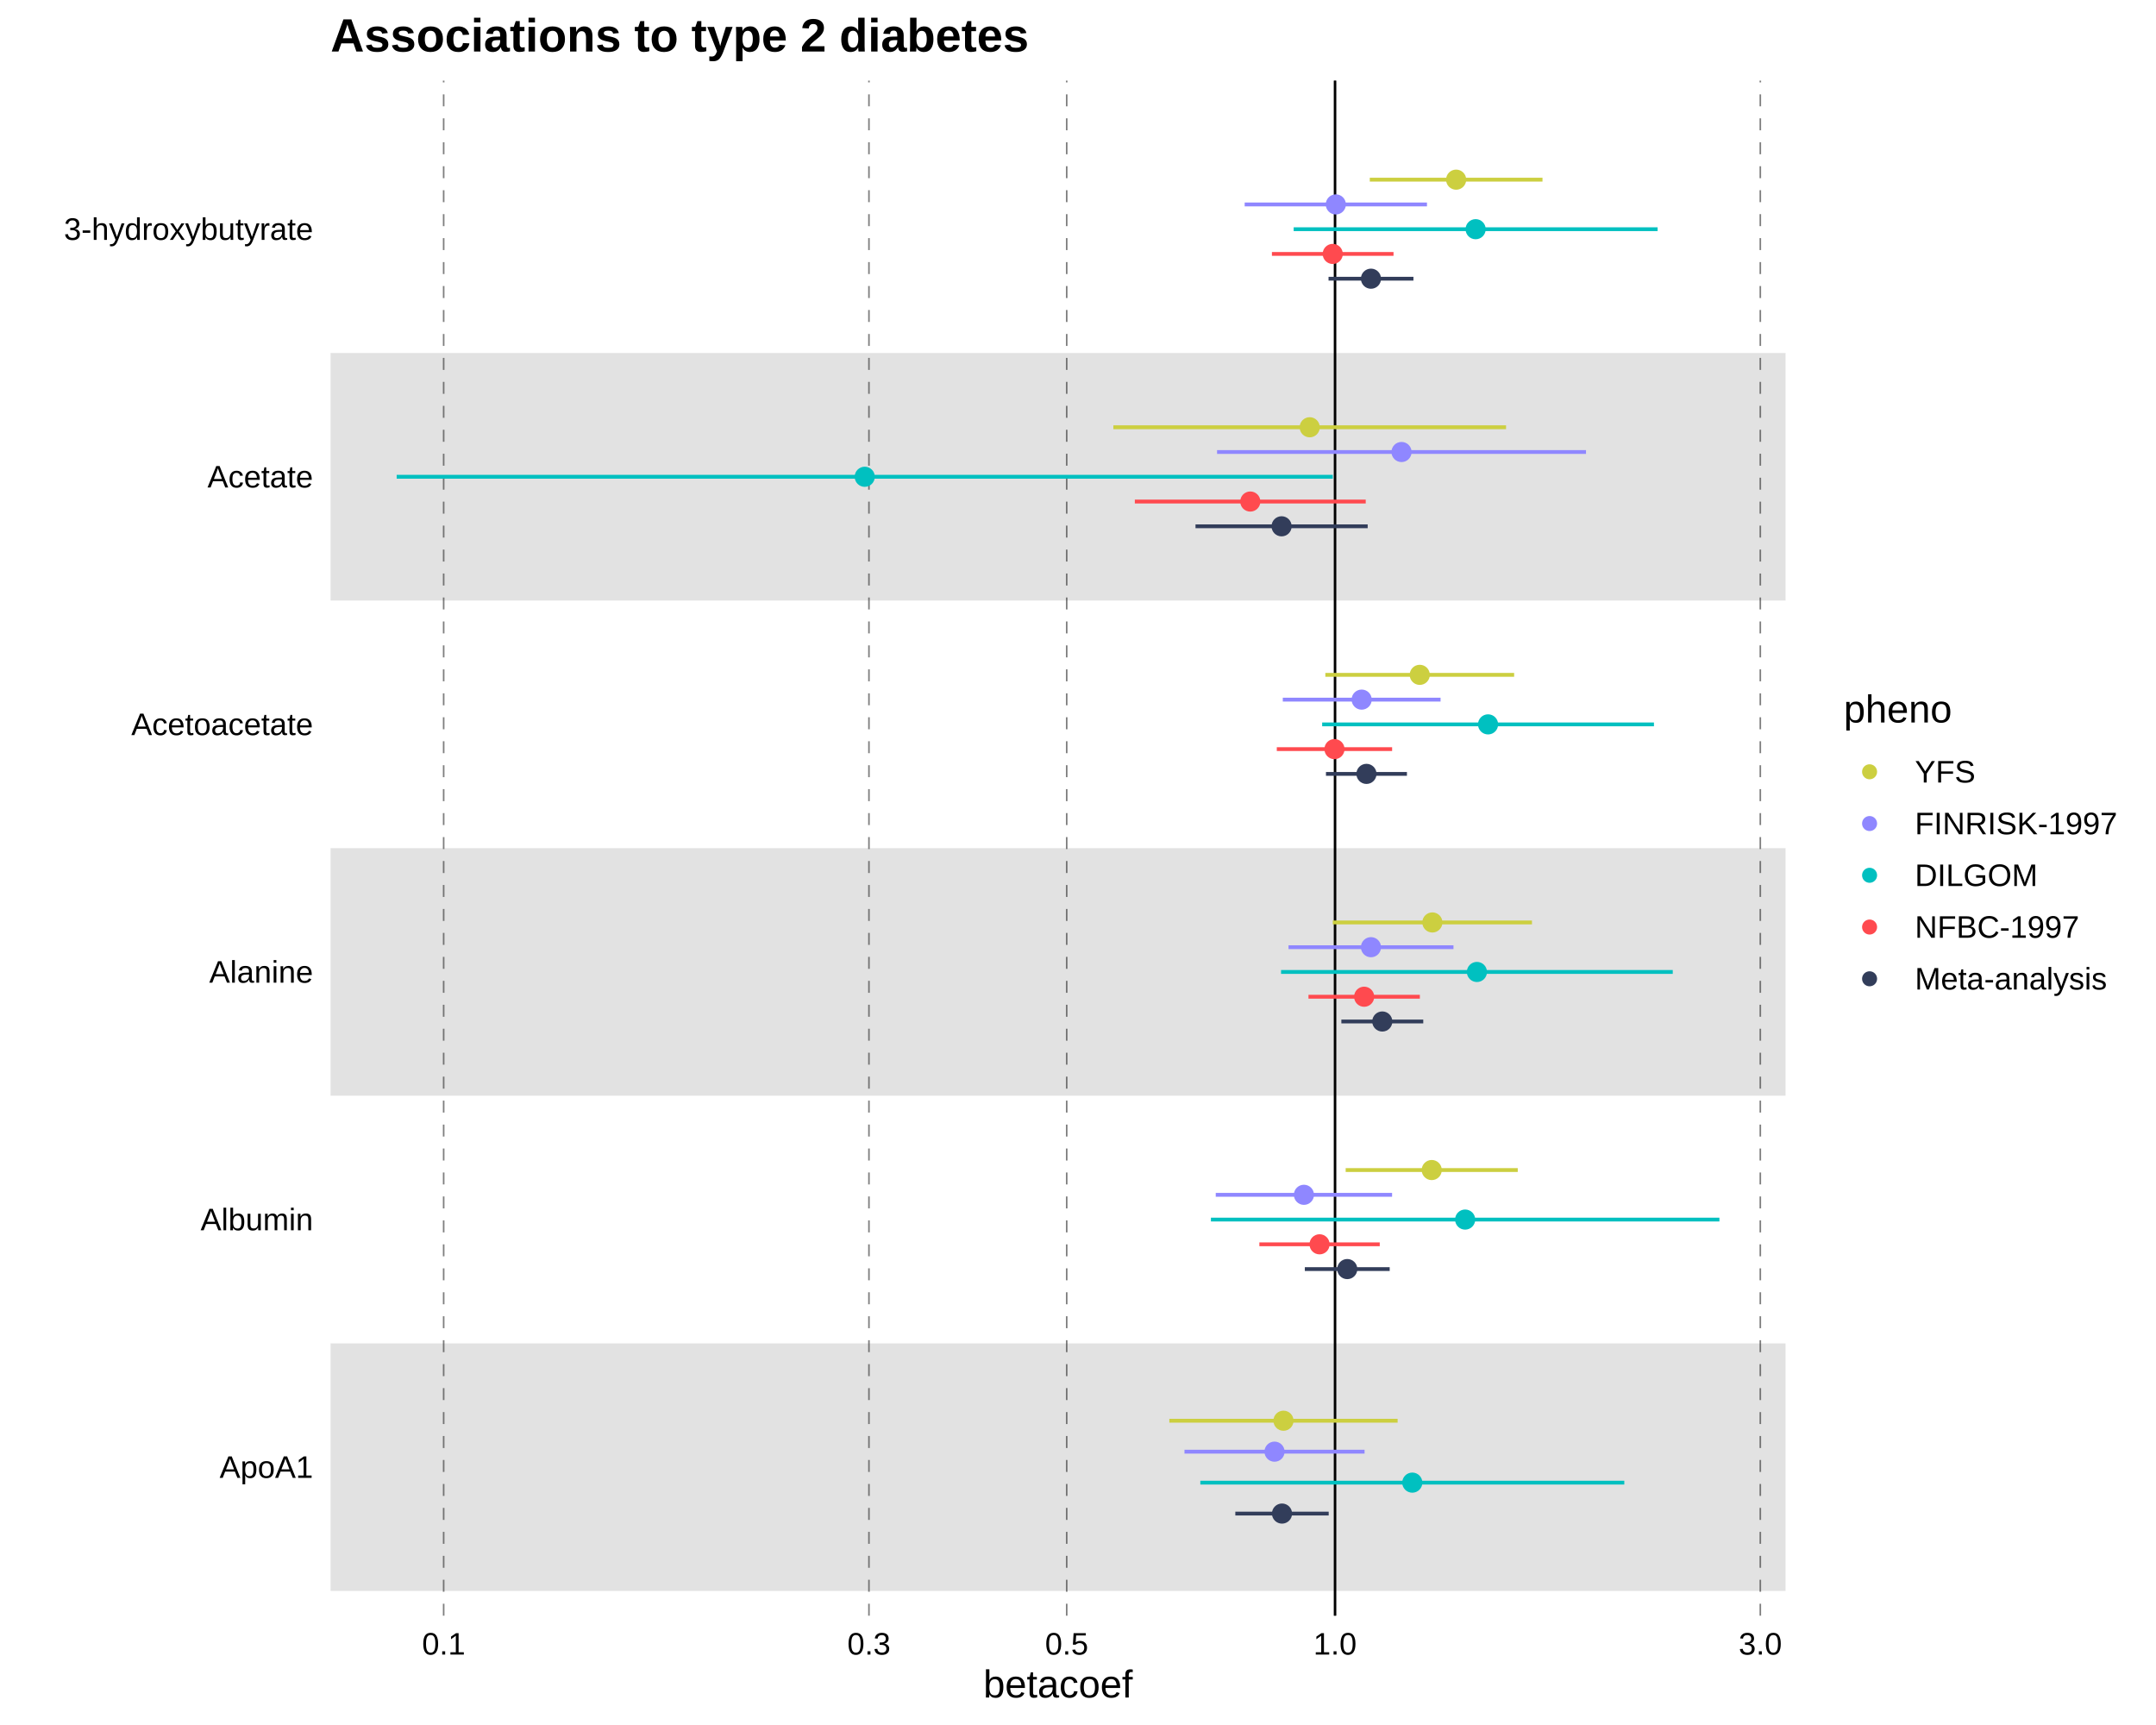
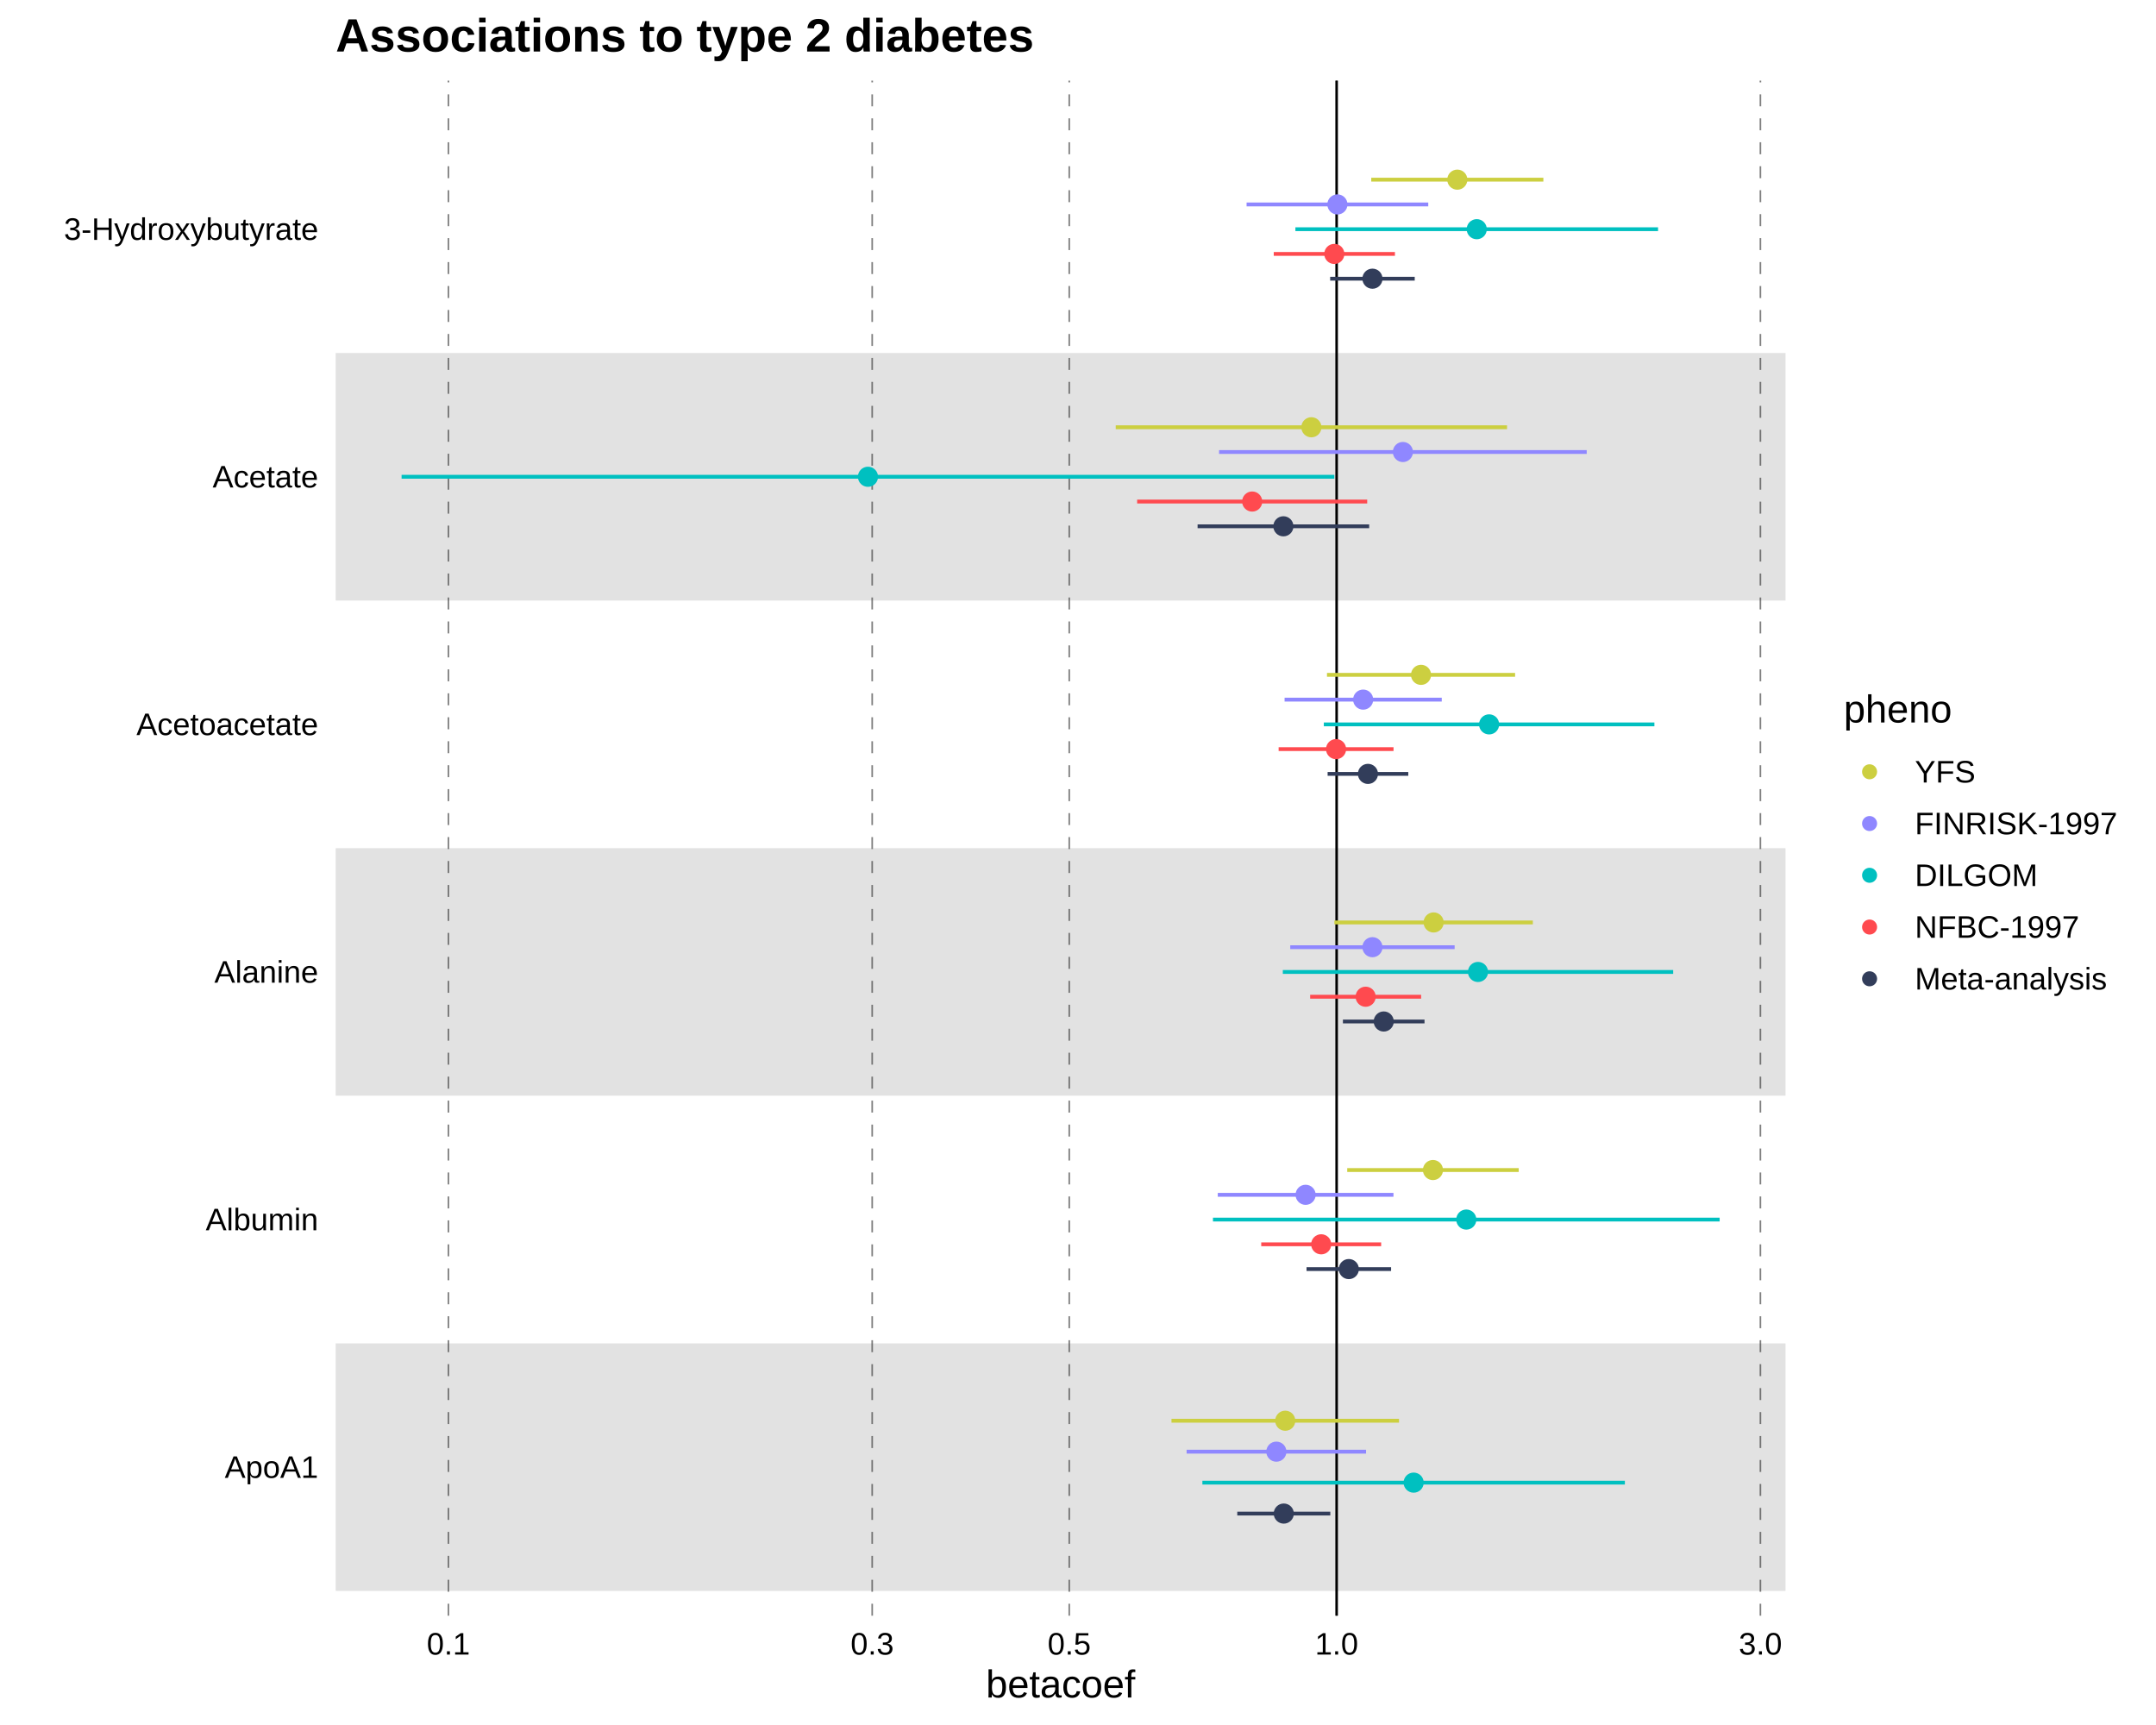
<svg xmlns="http://www.w3.org/2000/svg" viewBox="0 0 720.00 576.00">
  <defs>
    <style type="text/css">
    line, polyline, polygon, path, rect, circle {
      fill: none;
      stroke: #000000;
      stroke-linecap: round;
      stroke-linejoin: round;
      stroke-miterlimit: 10.00;
    }
  </style>
  </defs>
  <rect width="100%" height="100%" style="stroke: none; fill: #FFFFFF;" />
  <defs>
-     <clipPath id="cpMTEwLjM5fDU5Ni4yOXw1MzkuNTF8MjYuOTI=">
-       <rect x="110.39" y="26.92" width="485.90" height="512.58" />
+     <clipPath id="cpMTEyLjEwfDU5Ni4yOXw1MzkuNTF8MjYuOTI=">
+       <rect x="112.10" y="26.92" width="484.18" height="512.58" />
    </clipPath>
  </defs>
-   <rect x="110.39" y="26.92" width="485.90" height="512.58" style="stroke-width: 0.75; stroke: none;" clip-path="url(#cpMTEwLjM5fDU5Ni4yOXw1MzkuNTF8MjYuOTI=)" />
-   <polyline points="148.16,539.51 148.16,26.92 " style="stroke-width: 0.53; stroke: #7F7F7F; stroke-dasharray: 4.00,4.00; stroke-linecap: butt;" clip-path="url(#cpMTEwLjM5fDU5Ni4yOXw1MzkuNTF8MjYuOTI=)" />
-   <polyline points="290.19,539.51 290.19,26.92 " style="stroke-width: 0.53; stroke: #7F7F7F; stroke-dasharray: 4.00,4.00; stroke-linecap: butt;" clip-path="url(#cpMTEwLjM5fDU5Ni4yOXw1MzkuNTF8MjYuOTI=)" />
-   <polyline points="356.23,539.51 356.23,26.92 " style="stroke-width: 0.53; stroke: #7F7F7F; stroke-dasharray: 4.00,4.00; stroke-linecap: butt;" clip-path="url(#cpMTEwLjM5fDU5Ni4yOXw1MzkuNTF8MjYuOTI=)" />
-   <polyline points="445.84,539.51 445.84,26.92 " style="stroke-width: 0.53; stroke: #7F7F7F; stroke-dasharray: 4.00,4.00; stroke-linecap: butt;" clip-path="url(#cpMTEwLjM5fDU5Ni4yOXw1MzkuNTF8MjYuOTI=)" />
-   <polyline points="587.86,539.51 587.86,26.92 " style="stroke-width: 0.53; stroke: #7F7F7F; stroke-dasharray: 4.00,4.00; stroke-linecap: butt;" clip-path="url(#cpMTEwLjM5fDU5Ni4yOXw1MzkuNTF8MjYuOTI=)" />
-   <rect x="110.39" y="448.56" width="485.90" height="82.67" style="stroke-width: nan; stroke: none; stroke-linecap: square; stroke-linejoin: miter; fill: #222222; fill-opacity: 0.13;" clip-path="url(#cpMTEwLjM5fDU5Ni4yOXw1MzkuNTF8MjYuOTI=)" />
-   <rect x="110.39" y="365.89" width="485.90" height="82.67" style="stroke-width: nan; stroke: none; stroke-linecap: square; stroke-linejoin: miter;" clip-path="url(#cpMTEwLjM5fDU5Ni4yOXw1MzkuNTF8MjYuOTI=)" />
-   <rect x="110.39" y="283.21" width="485.90" height="82.67" style="stroke-width: nan; stroke: none; stroke-linecap: square; stroke-linejoin: miter; fill: #222222; fill-opacity: 0.13;" clip-path="url(#cpMTEwLjM5fDU5Ni4yOXw1MzkuNTF8MjYuOTI=)" />
-   <rect x="110.39" y="200.54" width="485.90" height="82.67" style="stroke-width: nan; stroke: none; stroke-linecap: square; stroke-linejoin: miter;" clip-path="url(#cpMTEwLjM5fDU5Ni4yOXw1MzkuNTF8MjYuOTI=)" />
-   <rect x="110.39" y="117.86" width="485.90" height="82.67" style="stroke-width: nan; stroke: none; stroke-linecap: square; stroke-linejoin: miter; fill: #222222; fill-opacity: 0.13;" clip-path="url(#cpMTEwLjM5fDU5Ni4yOXw1MzkuNTF8MjYuOTI=)" />
-   <rect x="110.39" y="35.19" width="485.90" height="82.67" style="stroke-width: nan; stroke: none; stroke-linecap: square; stroke-linejoin: miter;" clip-path="url(#cpMTEwLjM5fDU5Ni4yOXw1MzkuNTF8MjYuOTI=)" />
-   <line x1="445.84" y1="539.51" x2="445.84" y2="26.92" style="stroke-width: 0.85; stroke-linecap: butt;" clip-path="url(#cpMTEwLjM5fDU5Ni4yOXw1MzkuNTF8MjYuOTI=)" />
-   <line x1="390.50" y1="474.40" x2="466.74" y2="474.40" style="stroke-width: 1.28; stroke: #CCCF40; stroke-linecap: butt;" clip-path="url(#cpMTEwLjM5fDU5Ni4yOXw1MzkuNTF8MjYuOTI=)" />
-   <line x1="395.56" y1="484.73" x2="455.70" y2="484.73" style="stroke-width: 1.28; stroke: #8F87FF; stroke-linecap: butt;" clip-path="url(#cpMTEwLjM5fDU5Ni4yOXw1MzkuNTF8MjYuOTI=)" />
-   <line x1="400.85" y1="495.07" x2="542.44" y2="495.07" style="stroke-width: 1.28; stroke: #00C0C0; stroke-linecap: butt;" clip-path="url(#cpMTEwLjM5fDU5Ni4yOXw1MzkuNTF8MjYuOTI=)" />
-   <line x1="412.54" y1="505.40" x2="443.72" y2="505.40" style="stroke-width: 1.28; stroke: #323D5A; stroke-linecap: butt;" clip-path="url(#cpMTEwLjM5fDU5Ni4yOXw1MzkuNTF8MjYuOTI=)" />
-   <line x1="449.39" y1="390.69" x2="506.86" y2="390.69" style="stroke-width: 1.28; stroke: #CCCF40; stroke-linecap: butt;" clip-path="url(#cpMTEwLjM5fDU5Ni4yOXw1MzkuNTF8MjYuOTI=)" />
-   <line x1="406.00" y1="398.96" x2="464.89" y2="398.96" style="stroke-width: 1.28; stroke: #8F87FF; stroke-linecap: butt;" clip-path="url(#cpMTEwLjM5fDU5Ni4yOXw1MzkuNTF8MjYuOTI=)" />
-   <line x1="404.39" y1="407.23" x2="574.20" y2="407.23" style="stroke-width: 1.28; stroke: #00C0C0; stroke-linecap: butt;" clip-path="url(#cpMTEwLjM5fDU5Ni4yOXw1MzkuNTF8MjYuOTI=)" />
-   <line x1="420.57" y1="415.49" x2="460.77" y2="415.49" style="stroke-width: 1.28; stroke: #FF4A4F; stroke-linecap: butt;" clip-path="url(#cpMTEwLjM5fDU5Ni4yOXw1MzkuNTF8MjYuOTI=)" />
-   <line x1="435.75" y1="423.76" x2="464.09" y2="423.76" style="stroke-width: 1.28; stroke: #323D5A; stroke-linecap: butt;" clip-path="url(#cpMTEwLjM5fDU5Ni4yOXw1MzkuNTF8MjYuOTI=)" />
-   <line x1="445.08" y1="308.02" x2="511.60" y2="308.02" style="stroke-width: 1.28; stroke: #CCCF40; stroke-linecap: butt;" clip-path="url(#cpMTEwLjM5fDU5Ni4yOXw1MzkuNTF8MjYuOTI=)" />
-   <line x1="430.30" y1="316.28" x2="485.39" y2="316.28" style="stroke-width: 1.28; stroke: #8F87FF; stroke-linecap: butt;" clip-path="url(#cpMTEwLjM5fDU5Ni4yOXw1MzkuNTF8MjYuOTI=)" />
-   <line x1="427.81" y1="324.55" x2="558.62" y2="324.55" style="stroke-width: 1.28; stroke: #00C0C0; stroke-linecap: butt;" clip-path="url(#cpMTEwLjM5fDU5Ni4yOXw1MzkuNTF8MjYuOTI=)" />
-   <line x1="436.97" y1="332.82" x2="474.16" y2="332.82" style="stroke-width: 1.28; stroke: #FF4A4F; stroke-linecap: butt;" clip-path="url(#cpMTEwLjM5fDU5Ni4yOXw1MzkuNTF8MjYuOTI=)" />
-   <line x1="447.95" y1="341.09" x2="475.30" y2="341.09" style="stroke-width: 1.28; stroke: #323D5A; stroke-linecap: butt;" clip-path="url(#cpMTEwLjM5fDU5Ni4yOXw1MzkuNTF8MjYuOTI=)" />
-   <line x1="442.60" y1="225.34" x2="505.65" y2="225.34" style="stroke-width: 1.28; stroke: #CCCF40; stroke-linecap: butt;" clip-path="url(#cpMTEwLjM5fDU5Ni4yOXw1MzkuNTF8MjYuOTI=)" />
-   <line x1="428.39" y1="233.61" x2="481.08" y2="233.61" style="stroke-width: 1.28; stroke: #8F87FF; stroke-linecap: butt;" clip-path="url(#cpMTEwLjM5fDU5Ni4yOXw1MzkuNTF8MjYuOTI=)" />
-   <line x1="441.54" y1="241.88" x2="552.34" y2="241.88" style="stroke-width: 1.28; stroke: #00C0C0; stroke-linecap: butt;" clip-path="url(#cpMTEwLjM5fDU5Ni4yOXw1MzkuNTF8MjYuOTI=)" />
-   <line x1="426.39" y1="250.14" x2="464.90" y2="250.14" style="stroke-width: 1.28; stroke: #FF4A4F; stroke-linecap: butt;" clip-path="url(#cpMTEwLjM5fDU5Ni4yOXw1MzkuNTF8MjYuOTI=)" />
-   <line x1="442.81" y1="258.41" x2="469.85" y2="258.41" style="stroke-width: 1.28; stroke: #323D5A; stroke-linecap: butt;" clip-path="url(#cpMTEwLjM5fDU5Ni4yOXw1MzkuNTF8MjYuOTI=)" />
-   <line x1="371.81" y1="142.67" x2="502.95" y2="142.67" style="stroke-width: 1.28; stroke: #CCCF40; stroke-linecap: butt;" clip-path="url(#cpMTEwLjM5fDU5Ni4yOXw1MzkuNTF8MjYuOTI=)" />
-   <line x1="406.44" y1="150.93" x2="529.65" y2="150.93" style="stroke-width: 1.28; stroke: #8F87FF; stroke-linecap: butt;" clip-path="url(#cpMTEwLjM5fDU5Ni4yOXw1MzkuNTF8MjYuOTI=)" />
-   <line x1="132.47" y1="159.20" x2="445.08" y2="159.20" style="stroke-width: 1.28; stroke: #00C0C0; stroke-linecap: butt;" clip-path="url(#cpMTEwLjM5fDU5Ni4yOXw1MzkuNTF8MjYuOTI=)" />
-   <line x1="378.98" y1="167.47" x2="456.09" y2="167.47" style="stroke-width: 1.28; stroke: #FF4A4F; stroke-linecap: butt;" clip-path="url(#cpMTEwLjM5fDU5Ni4yOXw1MzkuNTF8MjYuOTI=)" />
-   <line x1="399.24" y1="175.74" x2="456.74" y2="175.74" style="stroke-width: 1.28; stroke: #323D5A; stroke-linecap: butt;" clip-path="url(#cpMTEwLjM5fDU5Ni4yOXw1MzkuNTF8MjYuOTI=)" />
-   <line x1="457.44" y1="59.99" x2="515.12" y2="59.99" style="stroke-width: 1.28; stroke: #CCCF40; stroke-linecap: butt;" clip-path="url(#cpMTEwLjM5fDU5Ni4yOXw1MzkuNTF8MjYuOTI=)" />
-   <line x1="415.66" y1="68.26" x2="476.54" y2="68.26" style="stroke-width: 1.28; stroke: #8F87FF; stroke-linecap: butt;" clip-path="url(#cpMTEwLjM5fDU5Ni4yOXw1MzkuNTF8MjYuOTI=)" />
-   <line x1="432.02" y1="76.53" x2="553.56" y2="76.53" style="stroke-width: 1.28; stroke: #00C0C0; stroke-linecap: butt;" clip-path="url(#cpMTEwLjM5fDU5Ni4yOXw1MzkuNTF8MjYuOTI=)" />
-   <line x1="424.76" y1="84.79" x2="465.37" y2="84.79" style="stroke-width: 1.28; stroke: #FF4A4F; stroke-linecap: butt;" clip-path="url(#cpMTEwLjM5fDU5Ni4yOXw1MzkuNTF8MjYuOTI=)" />
-   <line x1="443.67" y1="93.06" x2="472.02" y2="93.06" style="stroke-width: 1.28; stroke: #323D5A; stroke-linecap: butt;" clip-path="url(#cpMTEwLjM5fDU5Ni4yOXw1MzkuNTF8MjYuOTI=)" />
-   <circle cx="428.62" cy="474.40" r="1.99pt" style="stroke-width: 1.42; stroke: #CCCF40; fill: #CCCF40;" clip-path="url(#cpMTEwLjM5fDU5Ni4yOXw1MzkuNTF8MjYuOTI=)" />
-   <circle cx="425.63" cy="484.73" r="1.99pt" style="stroke-width: 1.42; stroke: #8F87FF; fill: #8F87FF;" clip-path="url(#cpMTEwLjM5fDU5Ni4yOXw1MzkuNTF8MjYuOTI=)" />
-   <circle cx="471.64" cy="495.07" r="1.99pt" style="stroke-width: 1.42; stroke: #00C0C0; fill: #00C0C0;" clip-path="url(#cpMTEwLjM5fDU5Ni4yOXw1MzkuNTF8MjYuOTI=)" />
-   <circle cx="428.13" cy="505.40" r="1.99pt" style="stroke-width: 1.42; stroke: #323D5A; fill: #323D5A;" clip-path="url(#cpMTEwLjM5fDU5Ni4yOXw1MzkuNTF8MjYuOTI=)" />
-   <circle cx="478.13" cy="390.69" r="1.99pt" style="stroke-width: 1.42; stroke: #CCCF40; fill: #CCCF40;" clip-path="url(#cpMTEwLjM5fDU5Ni4yOXw1MzkuNTF8MjYuOTI=)" />
-   <circle cx="435.45" cy="398.96" r="1.99pt" style="stroke-width: 1.42; stroke: #8F87FF; fill: #8F87FF;" clip-path="url(#cpMTEwLjM5fDU5Ni4yOXw1MzkuNTF8MjYuOTI=)" />
-   <circle cx="489.29" cy="407.23" r="1.99pt" style="stroke-width: 1.42; stroke: #00C0C0; fill: #00C0C0;" clip-path="url(#cpMTEwLjM5fDU5Ni4yOXw1MzkuNTF8MjYuOTI=)" />
-   <circle cx="440.67" cy="415.49" r="1.99pt" style="stroke-width: 1.42; stroke: #FF4A4F; fill: #FF4A4F;" clip-path="url(#cpMTEwLjM5fDU5Ni4yOXw1MzkuNTF8MjYuOTI=)" />
-   <circle cx="449.92" cy="423.76" r="1.99pt" style="stroke-width: 1.42; stroke: #323D5A; fill: #323D5A;" clip-path="url(#cpMTEwLjM5fDU5Ni4yOXw1MzkuNTF8MjYuOTI=)" />
-   <circle cx="478.34" cy="308.02" r="1.99pt" style="stroke-width: 1.42; stroke: #CCCF40; fill: #CCCF40;" clip-path="url(#cpMTEwLjM5fDU5Ni4yOXw1MzkuNTF8MjYuOTI=)" />
-   <circle cx="457.84" cy="316.28" r="1.99pt" style="stroke-width: 1.42; stroke: #8F87FF; fill: #8F87FF;" clip-path="url(#cpMTEwLjM5fDU5Ni4yOXw1MzkuNTF8MjYuOTI=)" />
-   <circle cx="493.22" cy="324.55" r="1.99pt" style="stroke-width: 1.42; stroke: #00C0C0; fill: #00C0C0;" clip-path="url(#cpMTEwLjM5fDU5Ni4yOXw1MzkuNTF8MjYuOTI=)" />
-   <circle cx="455.56" cy="332.82" r="1.99pt" style="stroke-width: 1.42; stroke: #FF4A4F; fill: #FF4A4F;" clip-path="url(#cpMTEwLjM5fDU5Ni4yOXw1MzkuNTF8MjYuOTI=)" />
-   <circle cx="461.62" cy="341.09" r="1.99pt" style="stroke-width: 1.42; stroke: #323D5A; fill: #323D5A;" clip-path="url(#cpMTEwLjM5fDU5Ni4yOXw1MzkuNTF8MjYuOTI=)" />
-   <circle cx="474.13" cy="225.34" r="1.99pt" style="stroke-width: 1.42; stroke: #CCCF40; fill: #CCCF40;" clip-path="url(#cpMTEwLjM5fDU5Ni4yOXw1MzkuNTF8MjYuOTI=)" />
-   <circle cx="454.73" cy="233.61" r="1.99pt" style="stroke-width: 1.42; stroke: #8F87FF; fill: #8F87FF;" clip-path="url(#cpMTEwLjM5fDU5Ni4yOXw1MzkuNTF8MjYuOTI=)" />
-   <circle cx="496.94" cy="241.88" r="1.99pt" style="stroke-width: 1.42; stroke: #00C0C0; fill: #00C0C0;" clip-path="url(#cpMTEwLjM5fDU5Ni4yOXw1MzkuNTF8MjYuOTI=)" />
-   <circle cx="445.65" cy="250.14" r="1.99pt" style="stroke-width: 1.42; stroke: #FF4A4F; fill: #FF4A4F;" clip-path="url(#cpMTEwLjM5fDU5Ni4yOXw1MzkuNTF8MjYuOTI=)" />
-   <circle cx="456.33" cy="258.41" r="1.99pt" style="stroke-width: 1.42; stroke: #323D5A; fill: #323D5A;" clip-path="url(#cpMTEwLjM5fDU5Ni4yOXw1MzkuNTF8MjYuOTI=)" />
-   <circle cx="437.38" cy="142.67" r="1.99pt" style="stroke-width: 1.42; stroke: #CCCF40; fill: #CCCF40;" clip-path="url(#cpMTEwLjM5fDU5Ni4yOXw1MzkuNTF8MjYuOTI=)" />
-   <circle cx="468.04" cy="150.93" r="1.99pt" style="stroke-width: 1.42; stroke: #8F87FF; fill: #8F87FF;" clip-path="url(#cpMTEwLjM5fDU5Ni4yOXw1MzkuNTF8MjYuOTI=)" />
-   <circle cx="288.78" cy="159.20" r="1.99pt" style="stroke-width: 1.42; stroke: #00C0C0; fill: #00C0C0;" clip-path="url(#cpMTEwLjM5fDU5Ni4yOXw1MzkuNTF8MjYuOTI=)" />
-   <circle cx="417.54" cy="167.47" r="1.99pt" style="stroke-width: 1.42; stroke: #FF4A4F; fill: #FF4A4F;" clip-path="url(#cpMTEwLjM5fDU5Ni4yOXw1MzkuNTF8MjYuOTI=)" />
-   <circle cx="427.99" cy="175.74" r="1.99pt" style="stroke-width: 1.42; stroke: #323D5A; fill: #323D5A;" clip-path="url(#cpMTEwLjM5fDU5Ni4yOXw1MzkuNTF8MjYuOTI=)" />
-   <circle cx="486.28" cy="59.99" r="1.99pt" style="stroke-width: 1.42; stroke: #CCCF40; fill: #CCCF40;" clip-path="url(#cpMTEwLjM5fDU5Ni4yOXw1MzkuNTF8MjYuOTI=)" />
-   <circle cx="446.10" cy="68.26" r="1.99pt" style="stroke-width: 1.42; stroke: #8F87FF; fill: #8F87FF;" clip-path="url(#cpMTEwLjM5fDU5Ni4yOXw1MzkuNTF8MjYuOTI=)" />
-   <circle cx="492.79" cy="76.53" r="1.99pt" style="stroke-width: 1.42; stroke: #00C0C0; fill: #00C0C0;" clip-path="url(#cpMTEwLjM5fDU5Ni4yOXw1MzkuNTF8MjYuOTI=)" />
-   <circle cx="445.07" cy="84.79" r="1.99pt" style="stroke-width: 1.42; stroke: #FF4A4F; fill: #FF4A4F;" clip-path="url(#cpMTEwLjM5fDU5Ni4yOXw1MzkuNTF8MjYuOTI=)" />
-   <circle cx="457.84" cy="93.06" r="1.99pt" style="stroke-width: 1.42; stroke: #323D5A; fill: #323D5A;" clip-path="url(#cpMTEwLjM5fDU5Ni4yOXw1MzkuNTF8MjYuOTI=)" />
+   <rect x="112.10" y="26.92" width="484.18" height="512.58" style="stroke-width: 0.75; stroke: none;" clip-path="url(#cpMTEyLjEwfDU5Ni4yOXw1MzkuNTF8MjYuOTI=)" />
+   <polyline points="149.75,539.51 149.75,26.92 " style="stroke-width: 0.53; stroke: #7F7F7F; stroke-dasharray: 4.00,4.00; stroke-linecap: butt;" clip-path="url(#cpMTEyLjEwfDU5Ni4yOXw1MzkuNTF8MjYuOTI=)" />
+   <polyline points="291.27,539.51 291.27,26.92 " style="stroke-width: 0.53; stroke: #7F7F7F; stroke-dasharray: 4.00,4.00; stroke-linecap: butt;" clip-path="url(#cpMTEyLjEwfDU5Ni4yOXw1MzkuNTF8MjYuOTI=)" />
+   <polyline points="357.08,539.51 357.08,26.92 " style="stroke-width: 0.53; stroke: #7F7F7F; stroke-dasharray: 4.00,4.00; stroke-linecap: butt;" clip-path="url(#cpMTEyLjEwfDU5Ni4yOXw1MzkuNTF8MjYuOTI=)" />
+   <polyline points="446.37,539.51 446.37,26.92 " style="stroke-width: 0.53; stroke: #7F7F7F; stroke-dasharray: 4.00,4.00; stroke-linecap: butt;" clip-path="url(#cpMTEyLjEwfDU5Ni4yOXw1MzkuNTF8MjYuOTI=)" />
+   <polyline points="587.89,539.51 587.89,26.92 " style="stroke-width: 0.53; stroke: #7F7F7F; stroke-dasharray: 4.00,4.00; stroke-linecap: butt;" clip-path="url(#cpMTEyLjEwfDU5Ni4yOXw1MzkuNTF8MjYuOTI=)" />
+   <rect x="112.10" y="448.56" width="484.18" height="82.67" style="stroke-width: nan; stroke: none; stroke-linecap: square; stroke-linejoin: miter; fill: #222222; fill-opacity: 0.13;" clip-path="url(#cpMTEyLjEwfDU5Ni4yOXw1MzkuNTF8MjYuOTI=)" />
+   <rect x="112.10" y="365.89" width="484.18" height="82.67" style="stroke-width: nan; stroke: none; stroke-linecap: square; stroke-linejoin: miter;" clip-path="url(#cpMTEyLjEwfDU5Ni4yOXw1MzkuNTF8MjYuOTI=)" />
+   <rect x="112.10" y="283.21" width="484.18" height="82.67" style="stroke-width: nan; stroke: none; stroke-linecap: square; stroke-linejoin: miter; fill: #222222; fill-opacity: 0.13;" clip-path="url(#cpMTEyLjEwfDU5Ni4yOXw1MzkuNTF8MjYuOTI=)" />
+   <rect x="112.10" y="200.54" width="484.18" height="82.67" style="stroke-width: nan; stroke: none; stroke-linecap: square; stroke-linejoin: miter;" clip-path="url(#cpMTEyLjEwfDU5Ni4yOXw1MzkuNTF8MjYuOTI=)" />
+   <rect x="112.10" y="117.86" width="484.18" height="82.67" style="stroke-width: nan; stroke: none; stroke-linecap: square; stroke-linejoin: miter; fill: #222222; fill-opacity: 0.13;" clip-path="url(#cpMTEyLjEwfDU5Ni4yOXw1MzkuNTF8MjYuOTI=)" />
+   <rect x="112.10" y="35.19" width="484.18" height="82.67" style="stroke-width: nan; stroke: none; stroke-linecap: square; stroke-linejoin: miter;" clip-path="url(#cpMTEyLjEwfDU5Ni4yOXw1MzkuNTF8MjYuOTI=)" />
+   <line x1="446.37" y1="539.51" x2="446.37" y2="26.92" style="stroke-width: 0.85; stroke-linecap: butt;" clip-path="url(#cpMTEyLjEwfDU5Ni4yOXw1MzkuNTF8MjYuOTI=)" />
+   <line x1="391.22" y1="474.40" x2="467.20" y2="474.40" style="stroke-width: 1.28; stroke: #CCCF40; stroke-linecap: butt;" clip-path="url(#cpMTEyLjEwfDU5Ni4yOXw1MzkuNTF8MjYuOTI=)" />
+   <line x1="396.27" y1="484.73" x2="456.20" y2="484.73" style="stroke-width: 1.28; stroke: #8F87FF; stroke-linecap: butt;" clip-path="url(#cpMTEyLjEwfDU5Ni4yOXw1MzkuNTF8MjYuOTI=)" />
+   <line x1="401.54" y1="495.07" x2="542.63" y2="495.07" style="stroke-width: 1.28; stroke: #00C0C0; stroke-linecap: butt;" clip-path="url(#cpMTEyLjEwfDU5Ni4yOXw1MzkuNTF8MjYuOTI=)" />
+   <line x1="413.19" y1="505.40" x2="444.26" y2="505.40" style="stroke-width: 1.28; stroke: #323D5A; stroke-linecap: butt;" clip-path="url(#cpMTEyLjEwfDU5Ni4yOXw1MzkuNTF8MjYuOTI=)" />
+   <line x1="449.91" y1="390.69" x2="507.18" y2="390.69" style="stroke-width: 1.28; stroke: #CCCF40; stroke-linecap: butt;" clip-path="url(#cpMTEyLjEwfDU5Ni4yOXw1MzkuNTF8MjYuOTI=)" />
+   <line x1="406.68" y1="398.96" x2="465.35" y2="398.96" style="stroke-width: 1.28; stroke: #8F87FF; stroke-linecap: butt;" clip-path="url(#cpMTEyLjEwfDU5Ni4yOXw1MzkuNTF8MjYuOTI=)" />
+   <line x1="405.07" y1="407.23" x2="574.28" y2="407.23" style="stroke-width: 1.28; stroke: #00C0C0; stroke-linecap: butt;" clip-path="url(#cpMTEyLjEwfDU5Ni4yOXw1MzkuNTF8MjYuOTI=)" />
+   <line x1="421.19" y1="415.49" x2="461.24" y2="415.49" style="stroke-width: 1.28; stroke: #FF4A4F; stroke-linecap: butt;" clip-path="url(#cpMTEyLjEwfDU5Ni4yOXw1MzkuNTF8MjYuOTI=)" />
+   <line x1="436.32" y1="423.76" x2="464.56" y2="423.76" style="stroke-width: 1.28; stroke: #323D5A; stroke-linecap: butt;" clip-path="url(#cpMTEyLjEwfDU5Ni4yOXw1MzkuNTF8MjYuOTI=)" />
+   <line x1="445.62" y1="308.02" x2="511.90" y2="308.02" style="stroke-width: 1.28; stroke: #CCCF40; stroke-linecap: butt;" clip-path="url(#cpMTEyLjEwfDU5Ni4yOXw1MzkuNTF8MjYuOTI=)" />
+   <line x1="430.88" y1="316.28" x2="485.78" y2="316.28" style="stroke-width: 1.28; stroke: #8F87FF; stroke-linecap: butt;" clip-path="url(#cpMTEyLjEwfDU5Ni4yOXw1MzkuNTF8MjYuOTI=)" />
+   <line x1="428.40" y1="324.55" x2="558.76" y2="324.55" style="stroke-width: 1.28; stroke: #00C0C0; stroke-linecap: butt;" clip-path="url(#cpMTEyLjEwfDU5Ni4yOXw1MzkuNTF8MjYuOTI=)" />
+   <line x1="437.53" y1="332.82" x2="474.59" y2="332.82" style="stroke-width: 1.28; stroke: #FF4A4F; stroke-linecap: butt;" clip-path="url(#cpMTEyLjEwfDU5Ni4yOXw1MzkuNTF8MjYuOTI=)" />
+   <line x1="448.47" y1="341.09" x2="475.72" y2="341.09" style="stroke-width: 1.28; stroke: #323D5A; stroke-linecap: butt;" clip-path="url(#cpMTEyLjEwfDU5Ni4yOXw1MzkuNTF8MjYuOTI=)" />
+   <line x1="443.15" y1="225.34" x2="505.97" y2="225.34" style="stroke-width: 1.28; stroke: #CCCF40; stroke-linecap: butt;" clip-path="url(#cpMTEyLjEwfDU5Ni4yOXw1MzkuNTF8MjYuOTI=)" />
+   <line x1="428.99" y1="233.61" x2="481.48" y2="233.61" style="stroke-width: 1.28; stroke: #8F87FF; stroke-linecap: butt;" clip-path="url(#cpMTEyLjEwfDU5Ni4yOXw1MzkuNTF8MjYuOTI=)" />
+   <line x1="442.09" y1="241.88" x2="552.49" y2="241.88" style="stroke-width: 1.28; stroke: #00C0C0; stroke-linecap: butt;" clip-path="url(#cpMTEyLjEwfDU5Ni4yOXw1MzkuNTF8MjYuOTI=)" />
+   <line x1="427.00" y1="250.14" x2="465.37" y2="250.14" style="stroke-width: 1.28; stroke: #FF4A4F; stroke-linecap: butt;" clip-path="url(#cpMTEyLjEwfDU5Ni4yOXw1MzkuNTF8MjYuOTI=)" />
+   <line x1="443.36" y1="258.41" x2="470.30" y2="258.41" style="stroke-width: 1.28; stroke: #323D5A; stroke-linecap: butt;" clip-path="url(#cpMTEyLjEwfDU5Ni4yOXw1MzkuNTF8MjYuOTI=)" />
+   <line x1="372.60" y1="142.67" x2="503.28" y2="142.67" style="stroke-width: 1.28; stroke: #CCCF40; stroke-linecap: butt;" clip-path="url(#cpMTEyLjEwfDU5Ni4yOXw1MzkuNTF8MjYuOTI=)" />
+   <line x1="407.11" y1="150.93" x2="529.89" y2="150.93" style="stroke-width: 1.28; stroke: #8F87FF; stroke-linecap: butt;" clip-path="url(#cpMTEyLjEwfDU5Ni4yOXw1MzkuNTF8MjYuOTI=)" />
+   <line x1="134.11" y1="159.20" x2="445.61" y2="159.20" style="stroke-width: 1.28; stroke: #00C0C0; stroke-linecap: butt;" clip-path="url(#cpMTEyLjEwfDU5Ni4yOXw1MzkuNTF8MjYuOTI=)" />
+   <line x1="379.75" y1="167.47" x2="456.58" y2="167.47" style="stroke-width: 1.28; stroke: #FF4A4F; stroke-linecap: butt;" clip-path="url(#cpMTEyLjEwfDU5Ni4yOXw1MzkuNTF8MjYuOTI=)" />
+   <line x1="399.94" y1="175.74" x2="457.24" y2="175.74" style="stroke-width: 1.28; stroke: #323D5A; stroke-linecap: butt;" clip-path="url(#cpMTEyLjEwfDU5Ni4yOXw1MzkuNTF8MjYuOTI=)" />
+   <line x1="457.93" y1="59.99" x2="515.41" y2="59.99" style="stroke-width: 1.28; stroke: #CCCF40; stroke-linecap: butt;" clip-path="url(#cpMTEyLjEwfDU5Ni4yOXw1MzkuNTF8MjYuOTI=)" />
+   <line x1="416.30" y1="68.26" x2="476.97" y2="68.26" style="stroke-width: 1.28; stroke: #8F87FF; stroke-linecap: butt;" clip-path="url(#cpMTEyLjEwfDU5Ni4yOXw1MzkuNTF8MjYuOTI=)" />
+   <line x1="432.60" y1="76.53" x2="553.71" y2="76.53" style="stroke-width: 1.28; stroke: #00C0C0; stroke-linecap: butt;" clip-path="url(#cpMTEyLjEwfDU5Ni4yOXw1MzkuNTF8MjYuOTI=)" />
+   <line x1="425.37" y1="84.79" x2="465.84" y2="84.79" style="stroke-width: 1.28; stroke: #FF4A4F; stroke-linecap: butt;" clip-path="url(#cpMTEyLjEwfDU5Ni4yOXw1MzkuNTF8MjYuOTI=)" />
+   <line x1="444.21" y1="93.06" x2="472.45" y2="93.06" style="stroke-width: 1.28; stroke: #323D5A; stroke-linecap: butt;" clip-path="url(#cpMTEyLjEwfDU5Ni4yOXw1MzkuNTF8MjYuOTI=)" />
+   <circle cx="429.21" cy="474.40" r="1.99pt" style="stroke-width: 1.42; stroke: #CCCF40; fill: #CCCF40;" clip-path="url(#cpMTEyLjEwfDU5Ni4yOXw1MzkuNTF8MjYuOTI=)" />
+   <circle cx="426.24" cy="484.73" r="1.99pt" style="stroke-width: 1.42; stroke: #8F87FF; fill: #8F87FF;" clip-path="url(#cpMTEyLjEwfDU5Ni4yOXw1MzkuNTF8MjYuOTI=)" />
+   <circle cx="472.09" cy="495.07" r="1.99pt" style="stroke-width: 1.42; stroke: #00C0C0; fill: #00C0C0;" clip-path="url(#cpMTEyLjEwfDU5Ni4yOXw1MzkuNTF8MjYuOTI=)" />
+   <circle cx="428.72" cy="505.40" r="1.99pt" style="stroke-width: 1.42; stroke: #323D5A; fill: #323D5A;" clip-path="url(#cpMTEyLjEwfDU5Ni4yOXw1MzkuNTF8MjYuOTI=)" />
+   <circle cx="478.54" cy="390.69" r="1.99pt" style="stroke-width: 1.42; stroke: #CCCF40; fill: #CCCF40;" clip-path="url(#cpMTEyLjEwfDU5Ni4yOXw1MzkuNTF8MjYuOTI=)" />
+   <circle cx="436.01" cy="398.96" r="1.99pt" style="stroke-width: 1.42; stroke: #8F87FF; fill: #8F87FF;" clip-path="url(#cpMTEyLjEwfDU5Ni4yOXw1MzkuNTF8MjYuOTI=)" />
+   <circle cx="489.67" cy="407.23" r="1.99pt" style="stroke-width: 1.42; stroke: #00C0C0; fill: #00C0C0;" clip-path="url(#cpMTEyLjEwfDU5Ni4yOXw1MzkuNTF8MjYuOTI=)" />
+   <circle cx="441.22" cy="415.49" r="1.99pt" style="stroke-width: 1.42; stroke: #FF4A4F; fill: #FF4A4F;" clip-path="url(#cpMTEyLjEwfDU5Ni4yOXw1MzkuNTF8MjYuOTI=)" />
+   <circle cx="450.44" cy="423.76" r="1.99pt" style="stroke-width: 1.42; stroke: #323D5A; fill: #323D5A;" clip-path="url(#cpMTEyLjEwfDU5Ni4yOXw1MzkuNTF8MjYuOTI=)" />
+   <circle cx="478.76" cy="308.02" r="1.99pt" style="stroke-width: 1.42; stroke: #CCCF40; fill: #CCCF40;" clip-path="url(#cpMTEyLjEwfDU5Ni4yOXw1MzkuNTF8MjYuOTI=)" />
+   <circle cx="458.33" cy="316.28" r="1.99pt" style="stroke-width: 1.42; stroke: #8F87FF; fill: #8F87FF;" clip-path="url(#cpMTEyLjEwfDU5Ni4yOXw1MzkuNTF8MjYuOTI=)" />
+   <circle cx="493.58" cy="324.55" r="1.99pt" style="stroke-width: 1.42; stroke: #00C0C0; fill: #00C0C0;" clip-path="url(#cpMTEyLjEwfDU5Ni4yOXw1MzkuNTF8MjYuOTI=)" />
+   <circle cx="456.06" cy="332.82" r="1.99pt" style="stroke-width: 1.42; stroke: #FF4A4F; fill: #FF4A4F;" clip-path="url(#cpMTEyLjEwfDU5Ni4yOXw1MzkuNTF8MjYuOTI=)" />
+   <circle cx="462.10" cy="341.09" r="1.99pt" style="stroke-width: 1.42; stroke: #323D5A; fill: #323D5A;" clip-path="url(#cpMTEyLjEwfDU5Ni4yOXw1MzkuNTF8MjYuOTI=)" />
+   <circle cx="474.56" cy="225.34" r="1.99pt" style="stroke-width: 1.42; stroke: #CCCF40; fill: #CCCF40;" clip-path="url(#cpMTEyLjEwfDU5Ni4yOXw1MzkuNTF8MjYuOTI=)" />
+   <circle cx="455.23" cy="233.61" r="1.99pt" style="stroke-width: 1.42; stroke: #8F87FF; fill: #8F87FF;" clip-path="url(#cpMTEyLjEwfDU5Ni4yOXw1MzkuNTF8MjYuOTI=)" />
+   <circle cx="497.29" cy="241.88" r="1.99pt" style="stroke-width: 1.42; stroke: #00C0C0; fill: #00C0C0;" clip-path="url(#cpMTEyLjEwfDU5Ni4yOXw1MzkuNTF8MjYuOTI=)" />
+   <circle cx="446.18" cy="250.14" r="1.99pt" style="stroke-width: 1.42; stroke: #FF4A4F; fill: #FF4A4F;" clip-path="url(#cpMTEyLjEwfDU5Ni4yOXw1MzkuNTF8MjYuOTI=)" />
+   <circle cx="456.83" cy="258.41" r="1.99pt" style="stroke-width: 1.42; stroke: #323D5A; fill: #323D5A;" clip-path="url(#cpMTEyLjEwfDU5Ni4yOXw1MzkuNTF8MjYuOTI=)" />
+   <circle cx="437.94" cy="142.67" r="1.99pt" style="stroke-width: 1.42; stroke: #CCCF40; fill: #CCCF40;" clip-path="url(#cpMTEyLjEwfDU5Ni4yOXw1MzkuNTF8MjYuOTI=)" />
+   <circle cx="468.50" cy="150.93" r="1.99pt" style="stroke-width: 1.42; stroke: #8F87FF; fill: #8F87FF;" clip-path="url(#cpMTEyLjEwfDU5Ni4yOXw1MzkuNTF8MjYuOTI=)" />
+   <circle cx="289.86" cy="159.20" r="1.99pt" style="stroke-width: 1.42; stroke: #00C0C0; fill: #00C0C0;" clip-path="url(#cpMTEyLjEwfDU5Ni4yOXw1MzkuNTF8MjYuOTI=)" />
+   <circle cx="418.17" cy="167.47" r="1.99pt" style="stroke-width: 1.42; stroke: #FF4A4F; fill: #FF4A4F;" clip-path="url(#cpMTEyLjEwfDU5Ni4yOXw1MzkuNTF8MjYuOTI=)" />
+   <circle cx="428.59" cy="175.74" r="1.99pt" style="stroke-width: 1.42; stroke: #323D5A; fill: #323D5A;" clip-path="url(#cpMTEyLjEwfDU5Ni4yOXw1MzkuNTF8MjYuOTI=)" />
+   <circle cx="486.67" cy="59.99" r="1.99pt" style="stroke-width: 1.42; stroke: #CCCF40; fill: #CCCF40;" clip-path="url(#cpMTEyLjEwfDU5Ni4yOXw1MzkuNTF8MjYuOTI=)" />
+   <circle cx="446.63" cy="68.26" r="1.99pt" style="stroke-width: 1.42; stroke: #8F87FF; fill: #8F87FF;" clip-path="url(#cpMTEyLjEwfDU5Ni4yOXw1MzkuNTF8MjYuOTI=)" />
+   <circle cx="493.16" cy="76.53" r="1.99pt" style="stroke-width: 1.42; stroke: #00C0C0; fill: #00C0C0;" clip-path="url(#cpMTEyLjEwfDU5Ni4yOXw1MzkuNTF8MjYuOTI=)" />
+   <circle cx="445.60" cy="84.79" r="1.99pt" style="stroke-width: 1.42; stroke: #FF4A4F; fill: #FF4A4F;" clip-path="url(#cpMTEyLjEwfDU5Ni4yOXw1MzkuNTF8MjYuOTI=)" />
+   <circle cx="458.33" cy="93.06" r="1.99pt" style="stroke-width: 1.42; stroke: #323D5A; fill: #323D5A;" clip-path="url(#cpMTEyLjEwfDU5Ni4yOXw1MzkuNTF8MjYuOTI=)" />
  <defs>
    <clipPath id="cpMC4wMHw3MjAuMDB8NTc2LjAwfDAuMDA=">
      <rect x="0.00" y="0.00" width="720.00" height="576.00" />
    </clipPath>
  </defs>
  <g clip-path="url(#cpMC4wMHw3MjAuMDB8NTc2LjAwfDAuMDA=)">
-     <text x="73.34" y="493.48" style="font-size: 10.40px; font-family: Liberation Sans;" textLength="31.22px" lengthAdjust="spacingAndGlyphs">ApoA1</text>
+     <text x="75.06" y="493.48" style="font-size: 10.40px; font-family: Liberation Sans;" textLength="31.22px" lengthAdjust="spacingAndGlyphs">ApoA1</text>
  </g>
  <g clip-path="url(#cpMC4wMHw3MjAuMDB8NTc2LjAwfDAuMDA=)">
-     <text x="66.99" y="410.80" style="font-size: 10.40px; font-family: Liberation Sans;" textLength="37.56px" lengthAdjust="spacingAndGlyphs">Albumin</text>
+     <text x="68.71" y="410.80" style="font-size: 10.40px; font-family: Liberation Sans;" textLength="37.56px" lengthAdjust="spacingAndGlyphs">Albumin</text>
  </g>
  <g clip-path="url(#cpMC4wMHw3MjAuMDB8NTc2LjAwfDAuMDA=)">
-     <text x="69.87" y="328.13" style="font-size: 10.40px; font-family: Liberation Sans;" textLength="34.69px" lengthAdjust="spacingAndGlyphs">Alanine</text>
+     <text x="71.59" y="328.13" style="font-size: 10.40px; font-family: Liberation Sans;" textLength="34.69px" lengthAdjust="spacingAndGlyphs">Alanine</text>
  </g>
  <g clip-path="url(#cpMC4wMHw3MjAuMDB8NTc2LjAwfDAuMDA=)">
-     <text x="43.85" y="245.45" style="font-size: 10.40px; font-family: Liberation Sans;" textLength="60.70px" lengthAdjust="spacingAndGlyphs">Acetoacetate</text>
+     <text x="45.57" y="245.45" style="font-size: 10.40px; font-family: Liberation Sans;" textLength="60.70px" lengthAdjust="spacingAndGlyphs">Acetoacetate</text>
  </g>
  <g clip-path="url(#cpMC4wMHw3MjAuMDB8NTc2LjAwfDAuMDA=)">
-     <text x="69.29" y="162.78" style="font-size: 10.40px; font-family: Liberation Sans;" textLength="35.27px" lengthAdjust="spacingAndGlyphs">Acetate</text>
+     <text x="71.01" y="162.78" style="font-size: 10.40px; font-family: Liberation Sans;" textLength="35.27px" lengthAdjust="spacingAndGlyphs">Acetate</text>
  </g>
  <g clip-path="url(#cpMC4wMHw3MjAuMDB8NTc2LjAwfDAuMDA=)">
-     <text x="21.35" y="80.10" style="font-size: 10.40px; font-family: Liberation Sans;" textLength="83.20px" lengthAdjust="spacingAndGlyphs">3-hydroxybutyrate</text>
+     <text x="21.35" y="80.10" style="font-size: 10.40px; font-family: Liberation Sans;" textLength="84.92px" lengthAdjust="spacingAndGlyphs">3-Hydroxybutyrate</text>
  </g>
  <g clip-path="url(#cpMC4wMHw3MjAuMDB8NTc2LjAwfDAuMDA=)">
-     <text x="140.94" y="552.49" style="font-size: 10.40px; font-family: Liberation Sans;" textLength="14.45px" lengthAdjust="spacingAndGlyphs">0.1</text>
+     <text x="142.52" y="552.49" style="font-size: 10.40px; font-family: Liberation Sans;" textLength="14.45px" lengthAdjust="spacingAndGlyphs">0.1</text>
  </g>
  <g clip-path="url(#cpMC4wMHw3MjAuMDB8NTc2LjAwfDAuMDA=)">
-     <text x="282.96" y="552.49" style="font-size: 10.40px; font-family: Liberation Sans;" textLength="14.45px" lengthAdjust="spacingAndGlyphs">0.3</text>
+     <text x="284.05" y="552.49" style="font-size: 10.40px; font-family: Liberation Sans;" textLength="14.45px" lengthAdjust="spacingAndGlyphs">0.3</text>
  </g>
  <g clip-path="url(#cpMC4wMHw3MjAuMDB8NTc2LjAwfDAuMDA=)">
-     <text x="349.00" y="552.49" style="font-size: 10.40px; font-family: Liberation Sans;" textLength="14.45px" lengthAdjust="spacingAndGlyphs">0.5</text>
+     <text x="349.85" y="552.49" style="font-size: 10.40px; font-family: Liberation Sans;" textLength="14.45px" lengthAdjust="spacingAndGlyphs">0.5</text>
  </g>
  <g clip-path="url(#cpMC4wMHw3MjAuMDB8NTc2LjAwfDAuMDA=)">
-     <text x="438.61" y="552.49" style="font-size: 10.40px; font-family: Liberation Sans;" textLength="14.45px" lengthAdjust="spacingAndGlyphs">1.0</text>
+     <text x="439.14" y="552.49" style="font-size: 10.40px; font-family: Liberation Sans;" textLength="14.45px" lengthAdjust="spacingAndGlyphs">1.0</text>
  </g>
  <g clip-path="url(#cpMC4wMHw3MjAuMDB8NTc2LjAwfDAuMDA=)">
-     <text x="580.64" y="552.49" style="font-size: 10.40px; font-family: Liberation Sans;" textLength="14.45px" lengthAdjust="spacingAndGlyphs">3.0</text>
+     <text x="580.67" y="552.49" style="font-size: 10.40px; font-family: Liberation Sans;" textLength="14.45px" lengthAdjust="spacingAndGlyphs">3.0</text>
  </g>
  <g clip-path="url(#cpMC4wMHw3MjAuMDB8NTc2LjAwfDAuMDA=)">
-     <text x="328.39" y="566.82" style="font-size: 13.00px; font-family: Liberation Sans;" textLength="49.89px" lengthAdjust="spacingAndGlyphs">betacoef</text>
+     <text x="329.25" y="566.82" style="font-size: 13.00px; font-family: Liberation Sans;" textLength="49.89px" lengthAdjust="spacingAndGlyphs">betacoef</text>
  </g>
  <g clip-path="url(#cpMC4wMHw3MjAuMDB8NTc2LjAwfDAuMDA=)">
    <text x="615.71" y="241.24" style="font-size: 13.00px; font-family: Liberation Sans;" textLength="36.17px" lengthAdjust="spacingAndGlyphs">pheno</text>
  </g>
  <circle cx="624.35" cy="257.71" r="1.35pt" style="stroke-width: 1.42; stroke: #CCCF40; fill: #CCCF40;" clip-path="url(#cpMC4wMHw3MjAuMDB8NTc2LjAwfDAuMDA=)" />
  <circle cx="624.35" cy="274.99" r="1.35pt" style="stroke-width: 1.42; stroke: #8F87FF; fill: #8F87FF;" clip-path="url(#cpMC4wMHw3MjAuMDB8NTc2LjAwfDAuMDA=)" />
  <circle cx="624.35" cy="292.27" r="1.35pt" style="stroke-width: 1.42; stroke: #00C0C0; fill: #00C0C0;" clip-path="url(#cpMC4wMHw3MjAuMDB8NTc2LjAwfDAuMDA=)" />
  <circle cx="624.35" cy="309.55" r="1.35pt" style="stroke-width: 1.42; stroke: #FF4A4F; fill: #FF4A4F;" clip-path="url(#cpMC4wMHw3MjAuMDB8NTc2LjAwfDAuMDA=)" />
  <circle cx="624.35" cy="326.83" r="1.35pt" style="stroke-width: 1.42; stroke: #323D5A; fill: #323D5A;" clip-path="url(#cpMC4wMHw3MjAuMDB8NTc2LjAwfDAuMDA=)" />
  <g clip-path="url(#cpMC4wMHw3MjAuMDB8NTc2LjAwfDAuMDA=)">
    <text x="639.47" y="261.29" style="font-size: 10.40px; font-family: Liberation Sans;" textLength="20.22px" lengthAdjust="spacingAndGlyphs">YFS</text>
  </g>
  <g clip-path="url(#cpMC4wMHw3MjAuMDB8NTc2LjAwfDAuMDA=)">
    <text x="639.47" y="278.57" style="font-size: 10.40px; font-family: Liberation Sans;" textLength="67.58px" lengthAdjust="spacingAndGlyphs">FINRISK-1997</text>
  </g>
  <g clip-path="url(#cpMC4wMHw3MjAuMDB8NTc2LjAwfDAuMDA=)">
    <text x="639.47" y="295.85" style="font-size: 10.40px; font-family: Liberation Sans;" textLength="40.98px" lengthAdjust="spacingAndGlyphs">DILGOM</text>
  </g>
  <g clip-path="url(#cpMC4wMHw3MjAuMDB8NTc2LjAwfDAuMDA=)">
    <text x="639.47" y="313.13" style="font-size: 10.40px; font-family: Liberation Sans;" textLength="54.86px" lengthAdjust="spacingAndGlyphs">NFBC-1997</text>
  </g>
  <g clip-path="url(#cpMC4wMHw3MjAuMDB8NTc2LjAwfDAuMDA=)">
    <text x="639.47" y="330.41" style="font-size: 10.40px; font-family: Liberation Sans;" textLength="64.14px" lengthAdjust="spacingAndGlyphs">Meta-analysis</text>
  </g>
  <g clip-path="url(#cpMC4wMHw3MjAuMDB8NTc2LjAwfDAuMDA=)">
-     <text x="110.39" y="17.21" style="font-size: 15.60px; font-weight: bold; font-family: Liberation Sans;" textLength="233.09px" lengthAdjust="spacingAndGlyphs">Associations to type 2 diabetes</text>
+     <text x="112.10" y="17.21" style="font-size: 15.60px; font-weight: bold; font-family: Liberation Sans;" textLength="233.09px" lengthAdjust="spacingAndGlyphs">Associations to type 2 diabetes</text>
  </g>
</svg>
